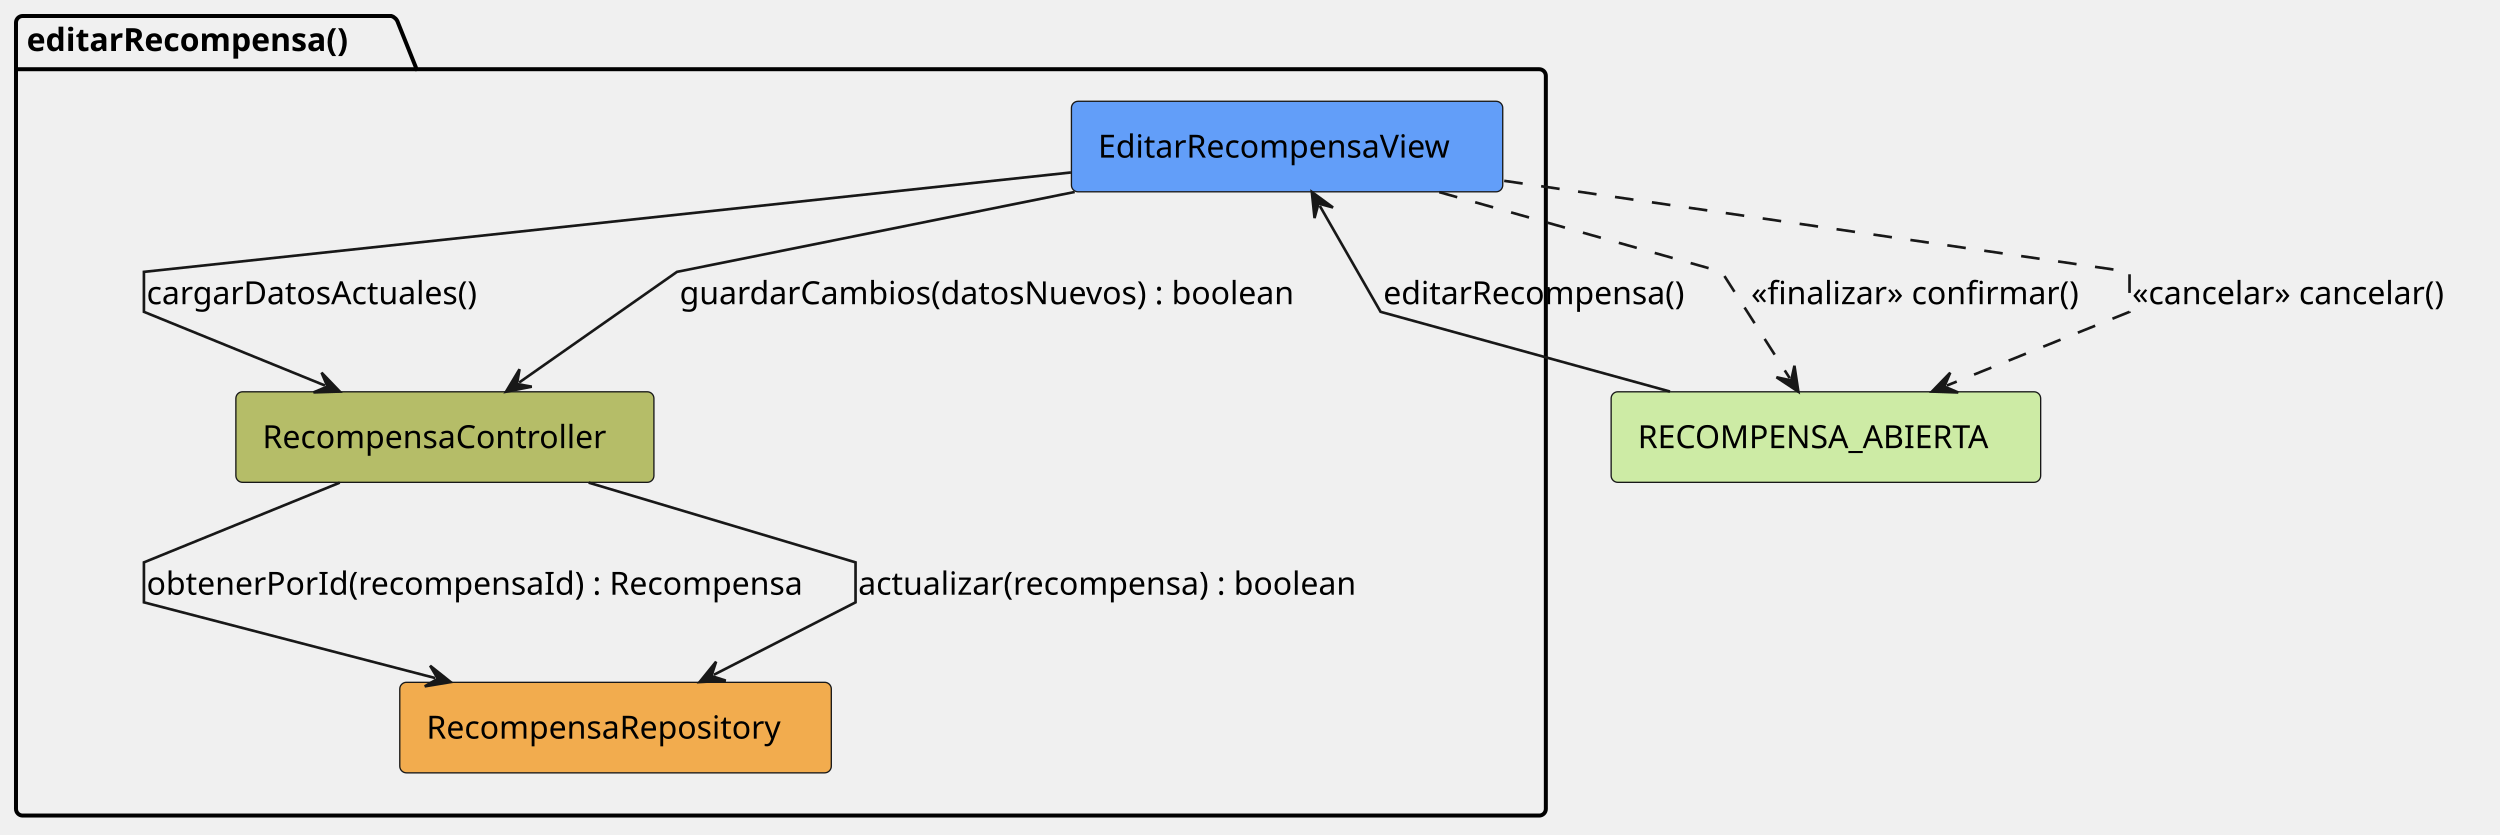
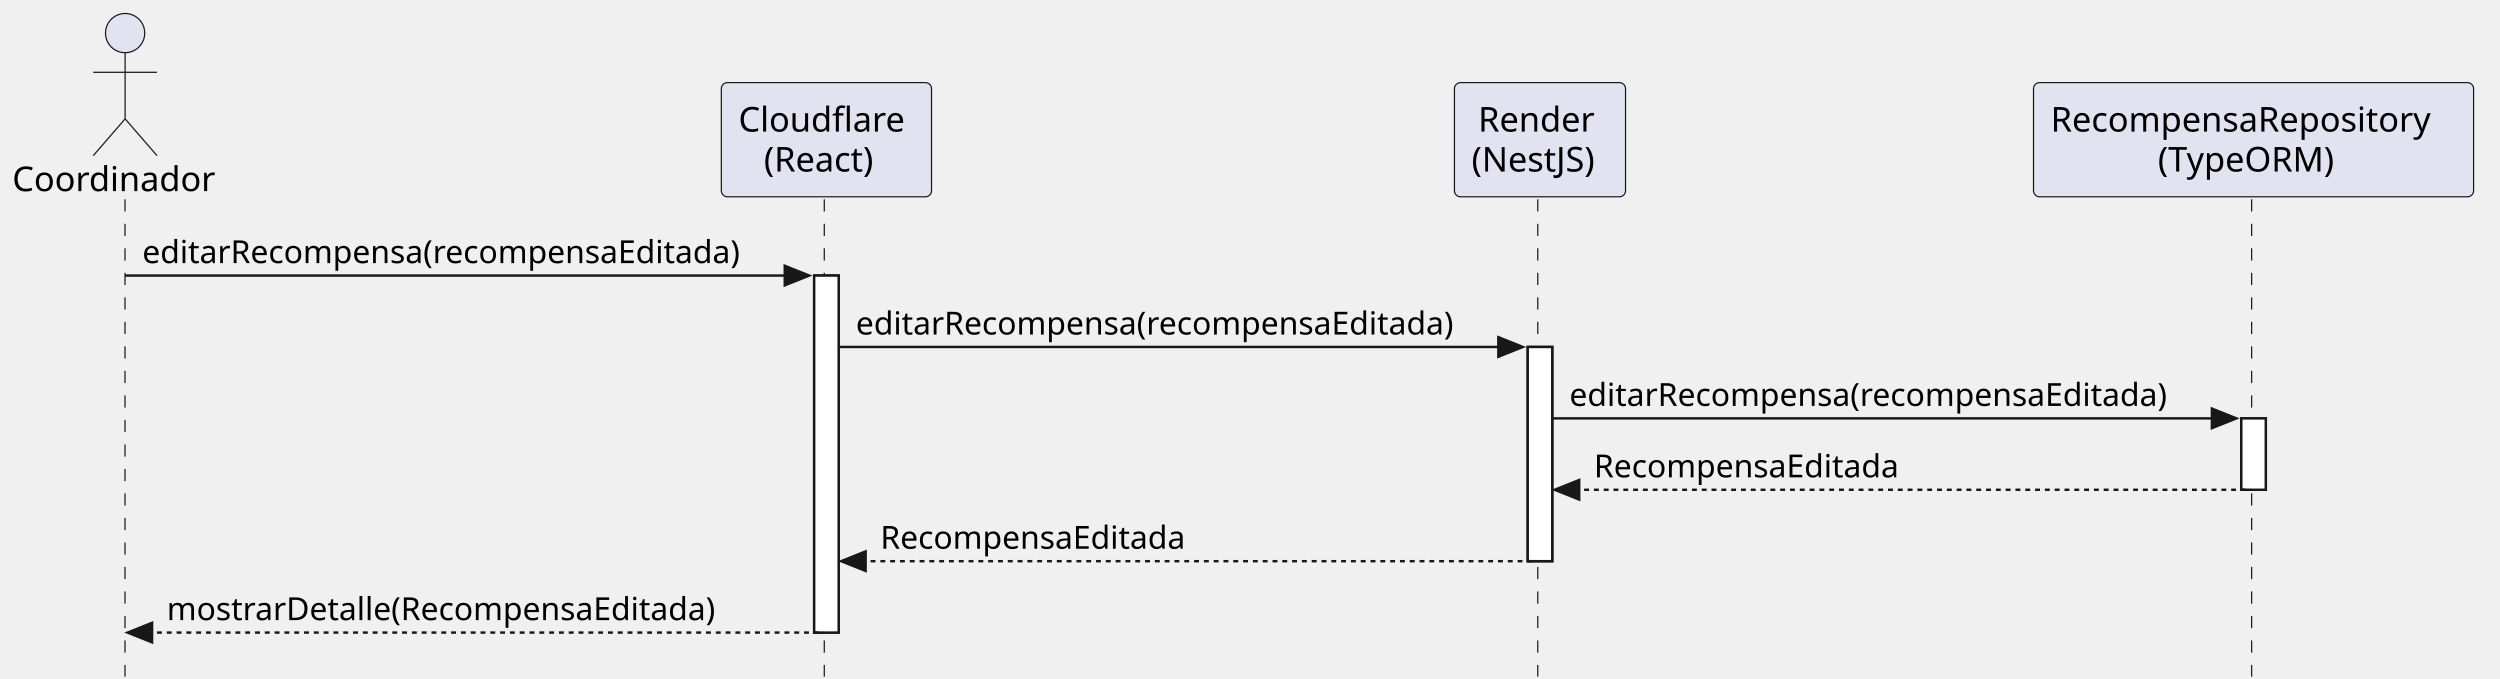
- <svg xmlns="http://www.w3.org/2000/svg" contentStyleType="text/css" data-diagram-type="DESCRIPTION" height="313px" preserveAspectRatio="none" style="width:938px;height:313px;background:#FFFFFF;" version="1.1" viewBox="0 0 938 313" width="938px" zoomAndPan="magnify">
+ <svg xmlns="http://www.w3.org/2000/svg" contentStyleType="text/css" data-diagram-type="SEQUENCE" height="277px" preserveAspectRatio="none" style="width:1020px;height:277px;background:#FFFFFF;" version="1.1" viewBox="0 0 1020 277" width="1020px" zoomAndPan="magnify">
  <defs />
  <g>
-     <g class="cluster" data-qualified-name="editarRecompensa" data-source-line="9" id="ent0003">
-       <path d="M8.5,6 L146.815,6 A3.75,3.75 0 0 1 149.315,8.5 L156.315,25.969 L577.5,25.969 A2.5,2.5 0 0 1 580,28.469 L580,303.5 A2.5,2.5 0 0 1 577.5,306 L8.5,306 A2.5,2.5 0 0 1 6,303.5 L6,8.5 A2.5,2.5 0 0 1 8.5,6" fill="none" style="stroke:#000000;stroke-width:1.5;" />
-       <line style="stroke:#000000;stroke-width:1.5;" x1="6" x2="156.315" y1="25.969" y2="25.969" />
-       <text fill="#000000" font-family="sans-serif" font-size="12" font-weight="bold" lengthAdjust="spacing" textLength="137.315" x="10" y="19.139">editarRecompensa()</text>
+     <g>
+       <rect fill="#FFFFFF" height="145.664" style="stroke:#181818;stroke-width:1;" width="10" x="332.182" y="112.43" />
    </g>
-     <g class="entity" data-qualified-name="editarRecompensa.EditarRecompensaView" data-source-line="10" id="ent0004">
-       <rect fill="#629EF9" height="33.969" rx="2.5" ry="2.5" style="stroke:#181818;stroke-width:0.5;" width="161.826" x="402" y="38" />
-       <text fill="#000000" font-family="sans-serif" font-size="12" lengthAdjust="spacing" textLength="141.826" x="412" y="59.139">EditarRecompensaView</text>
+     <g>
+       <rect fill="#FFFFFF" height="87.398" style="stroke:#181818;stroke-width:1;" width="10" x="623.315" y="141.562" />
    </g>
-     <g class="entity" data-qualified-name="editarRecompensa.RecompensaController" data-source-line="11" id="ent0005">
-       <rect fill="#B5BD68" height="33.969" rx="2.5" ry="2.5" style="stroke:#181818;stroke-width:0.5;" width="156.852" x="88.5" y="147" />
-       <text fill="#000000" font-family="sans-serif" font-size="12" lengthAdjust="spacing" textLength="136.852" x="98.5" y="168.139">RecompensaController</text>
+     <g>
+       <rect fill="#FFFFFF" height="29.133" style="stroke:#181818;stroke-width:1;" width="10" x="914.448" y="170.695" />
    </g>
-     <g class="entity" data-qualified-name="editarRecompensa.RecompensaRepository" data-source-line="12" id="ent0006">
-       <rect fill="#F2AC4E" height="33.969" rx="2.5" ry="2.5" style="stroke:#181818;stroke-width:0.5;" width="161.908" x="150" y="256" />
-       <text fill="#000000" font-family="sans-serif" font-size="12" lengthAdjust="spacing" textLength="141.908" x="160" y="277.139">RecompensaRepository</text>
+     <g class="participant-lifeline" data-entity-uid="part1" data-qualified-name="Coordinador" data-source-line="5" id="part1-lifeline">
+       <g>
+         <rect fill="#000000" fill-opacity="0" height="194.797" width="8" x="47.049" y="81.297" />
+         <line style="stroke:#181818;stroke-width:0.5;stroke-dasharray:5,5;" x1="51" x2="51" y1="81.297" y2="276.094" />
+       </g>
    </g>
-     <g class="entity" data-qualified-name="RecompensaAbierta" data-source-line="7" id="ent0002">
-       <rect fill="#CDEBA5" height="33.969" rx="2.5" ry="2.5" style="stroke:#181818;stroke-width:0.5;" width="161.158" x="604.5" y="147" />
-       <text fill="#000000" font-family="sans-serif" font-size="12" lengthAdjust="spacing" textLength="141.158" x="614.5" y="168.139">RECOMPENSA_ABIERTA</text>
+     <g class="participant-lifeline" data-entity-uid="part2" data-qualified-name="View" data-source-line="6" id="part2-lifeline">
+       <g>
+         <rect fill="#000000" fill-opacity="0" height="194.797" width="8" x="333.182" y="81.297" />
+         <line style="stroke:#181818;stroke-width:0.5;stroke-dasharray:5,5;" x1="336.304" x2="336.304" y1="81.297" y2="276.094" />
+       </g>
    </g>
-     <g class="link" data-entity-1="ent0002" data-entity-2="ent0004" data-link-type="dependency" data-source-line="15" id="lnk7">
-       <path d="M626.59,146.91 C578.43,133.65 518,117 518,117 C518,117 505.556,95.304 495.186,77.234" fill="none" id="RecompensaAbierta-to-EditarRecompensaView" style="stroke:#181818;stroke-width:1;" />
-       <polygon fill="#181818" points="492.2,72.03,493.21,81.827,494.689,76.367,500.149,77.845,492.2,72.03" style="stroke:#181818;stroke-width:1;" />
-       <text fill="#000000" font-family="sans-serif" font-size="12" lengthAdjust="spacing" textLength="122.25" x="519" y="114.139">editarRecompensa()</text>
+     <g class="participant-lifeline" data-entity-uid="part3" data-qualified-name="Controller" data-source-line="7" id="part3-lifeline">
+       <g>
+         <rect fill="#000000" fill-opacity="0" height="194.797" width="8" x="624.315" y="81.297" />
+         <line style="stroke:#181818;stroke-width:0.5;stroke-dasharray:5,5;" x1="627.411" x2="627.411" y1="81.297" y2="276.094" />
+       </g>
    </g>
-     <g class="link" data-entity-1="ent0004" data-entity-2="ent0002" data-link-type="dependency" data-source-line="23" id="lnk12">
-       <path d="M540.01,72.09 C587.01,85.35 646,102 646,102 C646,102 659.969,123.844 671.519,141.915" fill="none" id="EditarRecompensaView-to-RecompensaAbierta" style="stroke:#181818;stroke-width:1;stroke-dasharray:7,7;" />
-       <polygon fill="#181818" points="674.75,146.97,673.273,137.232,672.057,142.757,666.533,141.541,674.75,146.97" style="stroke:#181818;stroke-width:1;" />
-       <text fill="#000000" font-family="sans-serif" font-size="12" lengthAdjust="spacing" textLength="133.647" x="657" y="114.139">«finalizar» confirmar()</text>
+     <g class="participant-lifeline" data-entity-uid="part4" data-qualified-name="Repo" data-source-line="8" id="part4-lifeline">
+       <g>
+         <rect fill="#000000" fill-opacity="0" height="194.797" width="8" x="915.448" y="81.297" />
+         <line style="stroke:#181818;stroke-width:0.5;stroke-dasharray:5,5;" x1="918.668" x2="918.668" y1="81.297" y2="276.094" />
+       </g>
    </g>
-     <g class="link" data-entity-1="ent0004" data-entity-2="ent0002" data-link-type="dependency" data-source-line="24" id="lnk13">
-       <path d="M564.38,67.85 C658.01,81.48 799,102 799,102 C799,102 799,117 799,117 C799,117 763.314,131.406 730.434,144.666" fill="none" id="EditarRecompensaView-to-RecompensaAbierta-1" style="stroke:#181818;stroke-width:1;stroke-dasharray:7,7;" />
-       <polygon fill="#181818" points="724.87,146.91,734.713,147.254,729.507,145.04,731.721,139.834,724.87,146.91" style="stroke:#181818;stroke-width:1;" />
-       <text fill="#000000" font-family="sans-serif" font-size="12" lengthAdjust="spacing" textLength="130.178" x="800" y="114.139">«cancelar» cancelar()</text>
+     <g class="participant participant-head" data-entity-uid="part1" data-qualified-name="Coordinador" data-source-line="5" id="part1-head">
+       <text fill="#000000" font-family="sans-serif" font-size="14" lengthAdjust="spacing" textLength="86.099" x="5" y="77.995">Coordinador</text>
+       <ellipse cx="51.049" cy="13.5" fill="#E2E2F0" rx="8" ry="8" style="stroke:#181818;stroke-width:0.5;" />
+       <path d="M51.049,21.5 L51.049,48.5 M38.049,29.5 L64.049,29.5 M51.049,48.5 L38.049,63.5 M51.049,48.5 L64.049,63.5" fill="none" style="stroke:#181818;stroke-width:0.5;" />
    </g>
-     <g class="link" data-entity-1="ent0004" data-entity-2="ent0005" data-link-type="dependency" data-source-line="17" id="lnk8">
-       <path d="M401.8,64.71 C277.43,78.04 54,102 54,102 C54,102 54,117 54,117 C54,117 89.332,131.389 121.922,144.649" fill="none" id="EditarRecompensaView-to-RecompensaController" style="stroke:#181818;stroke-width:1;" />
-       <polygon fill="#181818" points="127.48,146.91,120.651,139.813,122.849,145.026,117.636,147.223,127.48,146.91" style="stroke:#181818;stroke-width:1;" />
-       <text fill="#000000" font-family="sans-serif" font-size="12" lengthAdjust="spacing" textLength="134.484" x="55" y="114.139">cargarDatosActuales()</text>
+     <g class="participant participant-head" data-entity-uid="part2" data-qualified-name="View" data-source-line="6" id="part2-head">
+       <rect fill="#E2E2F0" height="46.594" rx="2.5" ry="2.5" style="stroke:#181818;stroke-width:0.5;" width="85.757" x="294.304" y="33.703" />
+       <text fill="#000000" font-family="sans-serif" font-size="14" lengthAdjust="spacing" textLength="71.757" x="301.304" y="53.698">Cloudflare</text>
+       <text fill="#000000" font-family="sans-serif" font-size="14" lengthAdjust="spacing" textLength="51.03" x="311.667" y="69.995">(React)</text>
    </g>
-     <g class="link" data-entity-1="ent0004" data-entity-2="ent0005" data-link-type="dependency" data-source-line="20" id="lnk10">
-       <path d="M403.23,72.02 C337.14,85.3 254,102 254,102 C254,102 220.543,125.455 194.773,143.525" fill="none" id="EditarRecompensaView-to-RecompensaController-1" style="stroke:#181818;stroke-width:1;" />
-       <polygon fill="#181818" points="189.86,146.97,199.525,145.078,193.954,144.099,194.932,138.528,189.86,146.97" style="stroke:#181818;stroke-width:1;" />
-       <text fill="#000000" font-family="sans-serif" font-size="12" lengthAdjust="spacing" textLength="246.322" x="255" y="114.139">guardarCambios(datosNuevos) : boolean</text>
+     <g class="participant participant-head" data-entity-uid="part3" data-qualified-name="Controller" data-source-line="7" id="part3-head">
+       <rect fill="#E2E2F0" height="46.594" rx="2.5" ry="2.5" style="stroke:#181818;stroke-width:0.5;" width="69.809" x="593.411" y="33.703" />
+       <text fill="#000000" font-family="sans-serif" font-size="14" lengthAdjust="spacing" textLength="50.47" x="603.08" y="53.698">Render</text>
+       <text fill="#000000" font-family="sans-serif" font-size="14" lengthAdjust="spacing" textLength="55.809" x="600.411" y="69.995">(NestJS)</text>
    </g>
-     <g class="link" data-entity-1="ent0005" data-entity-2="ent0006" data-link-type="dependency" data-source-line="18" id="lnk9">
-       <path d="M127.48,181.09 C94.89,194.35 54,211 54,211 C54,211 54,226 54,226 C54,226 112.243,241.141 163.283,254.401" fill="none" id="RecompensaController-to-RecompensaRepository" style="stroke:#181818;stroke-width:1;" />
-       <polygon fill="#181818" points="169.09,255.91,161.385,249.775,164.251,254.653,159.373,257.518,169.09,255.91" style="stroke:#181818;stroke-width:1;" />
-       <text fill="#000000" font-family="sans-serif" font-size="12" lengthAdjust="spacing" textLength="261.545" x="55" y="223.139">obtenerPorId(recompensaId) : Recompensa</text>
+     <g class="participant participant-head" data-entity-uid="part4" data-qualified-name="Repo" data-source-line="8" id="part4-head">
+       <rect fill="#E2E2F0" height="46.594" rx="2.5" ry="2.5" style="stroke:#181818;stroke-width:0.5;" width="179.56" x="829.668" y="33.703" />
+       <text fill="#000000" font-family="sans-serif" font-size="14" lengthAdjust="spacing" textLength="165.56" x="836.668" y="53.698">RecompensaRepository</text>
+       <text fill="#000000" font-family="sans-serif" font-size="14" lengthAdjust="spacing" textLength="78.087" x="880.404" y="69.995">(TypeORM)</text>
    </g>
-     <g class="link" data-entity-1="ent0005" data-entity-2="ent0006" data-link-type="dependency" data-source-line="21" id="lnk11">
-       <path d="M220.86,181.09 C265.27,194.35 321,211 321,211 C321,211 321,226 321,226 C321,226 293.773,239.92 267.823,253.18" fill="none" id="RecompensaController-to-RecompensaRepository-1" style="stroke:#181818;stroke-width:1;" />
-       <polygon fill="#181818" points="262.48,255.91,272.314,255.377,266.932,253.635,268.674,248.253,262.48,255.91" style="stroke:#181818;stroke-width:1;" />
-       <text fill="#000000" font-family="sans-serif" font-size="12" lengthAdjust="spacing" textLength="202.037" x="322" y="223.139">actualizar(recompensa) : boolean</text>
+     <g>
+       <rect fill="#FFFFFF" height="145.664" style="stroke:#181818;stroke-width:1;" width="10" x="332.182" y="112.43" />
+     </g>
+     <g>
+       <rect fill="#FFFFFF" height="87.398" style="stroke:#181818;stroke-width:1;" width="10" x="623.315" y="141.562" />
+     </g>
+     <g>
+       <rect fill="#FFFFFF" height="29.133" style="stroke:#181818;stroke-width:1;" width="10" x="914.448" y="170.695" />
+     </g>
+     <g class="message" data-entity-1="part1" data-entity-2="part2" data-source-line="10" id="msg1">
+       <polygon fill="#181818" points="320.182,108.43,330.182,112.43,320.182,116.43" style="stroke:#181818;stroke-width:1;stroke-linejoin:miter;stroke-miterlimit:10;" />
+       <line style="stroke:#181818;stroke-width:1;" x1="51.049" x2="326.182" y1="112.43" y2="112.43" />
+       <text fill="#000000" font-family="sans-serif" font-size="13" lengthAdjust="spacing" textLength="262.133" x="58.049" y="107.364">editarRecompensa(recompensaEditada)</text>
+     </g>
+     <g class="message" data-entity-1="part2" data-entity-2="part3" data-source-line="13" id="msg2">
+       <polygon fill="#181818" points="611.315,137.562,621.315,141.562,611.315,145.562" style="stroke:#181818;stroke-width:1;stroke-linejoin:miter;stroke-miterlimit:10;" />
+       <line style="stroke:#181818;stroke-width:1;" x1="342.182" x2="617.315" y1="141.562" y2="141.562" />
+       <text fill="#000000" font-family="sans-serif" font-size="13" lengthAdjust="spacing" textLength="262.133" x="349.182" y="136.497">editarRecompensa(recompensaEditada)</text>
+     </g>
+     <g class="message" data-entity-1="part3" data-entity-2="part4" data-source-line="16" id="msg3">
+       <polygon fill="#181818" points="902.448,166.695,912.448,170.695,902.448,174.695" style="stroke:#181818;stroke-width:1;stroke-linejoin:miter;stroke-miterlimit:10;" />
+       <line style="stroke:#181818;stroke-width:1;" x1="633.315" x2="908.448" y1="170.695" y2="170.695" />
+       <text fill="#000000" font-family="sans-serif" font-size="13" lengthAdjust="spacing" textLength="262.133" x="640.315" y="165.629">editarRecompensa(recompensaEditada)</text>
+     </g>
+     <g class="message" data-entity-1="part4" data-entity-2="part3" data-source-line="19" id="msg4">
+       <polygon fill="#181818" points="644.315,195.828,634.315,199.828,644.315,203.828" style="stroke:#181818;stroke-width:1;stroke-linejoin:miter;stroke-miterlimit:10;" />
+       <line style="stroke:#181818;stroke-width:1;stroke-dasharray:2,2;" x1="638.315" x2="918.448" y1="199.828" y2="199.828" />
+       <text fill="#000000" font-family="sans-serif" font-size="13" lengthAdjust="spacing" textLength="133.383" x="650.315" y="194.762">RecompensaEditada</text>
+     </g>
+     <g class="message" data-entity-1="part3" data-entity-2="part2" data-source-line="22" id="msg5">
+       <polygon fill="#181818" points="353.182,224.961,343.182,228.961,353.182,232.961" style="stroke:#181818;stroke-width:1;stroke-linejoin:miter;stroke-miterlimit:10;" />
+       <line style="stroke:#181818;stroke-width:1;stroke-dasharray:2,2;" x1="347.182" x2="627.315" y1="228.961" y2="228.961" />
+       <text fill="#000000" font-family="sans-serif" font-size="13" lengthAdjust="spacing" textLength="133.383" x="359.182" y="223.895">RecompensaEditada</text>
+     </g>
+     <g class="message" data-entity-1="part2" data-entity-2="part1" data-source-line="25" id="msg6">
+       <polygon fill="#181818" points="62.049,254.094,52.049,258.094,62.049,262.094" style="stroke:#181818;stroke-width:1;stroke-linejoin:miter;stroke-miterlimit:10;" />
+       <line style="stroke:#181818;stroke-width:1;stroke-dasharray:2,2;" x1="56.049" x2="336.182" y1="258.094" y2="258.094" />
+       <text fill="#000000" font-family="sans-serif" font-size="13" lengthAdjust="spacing" textLength="240.963" x="68.049" y="253.028">mostrarDetalle(RecompensaEditada)</text>
    </g>
  </g>
</svg>
